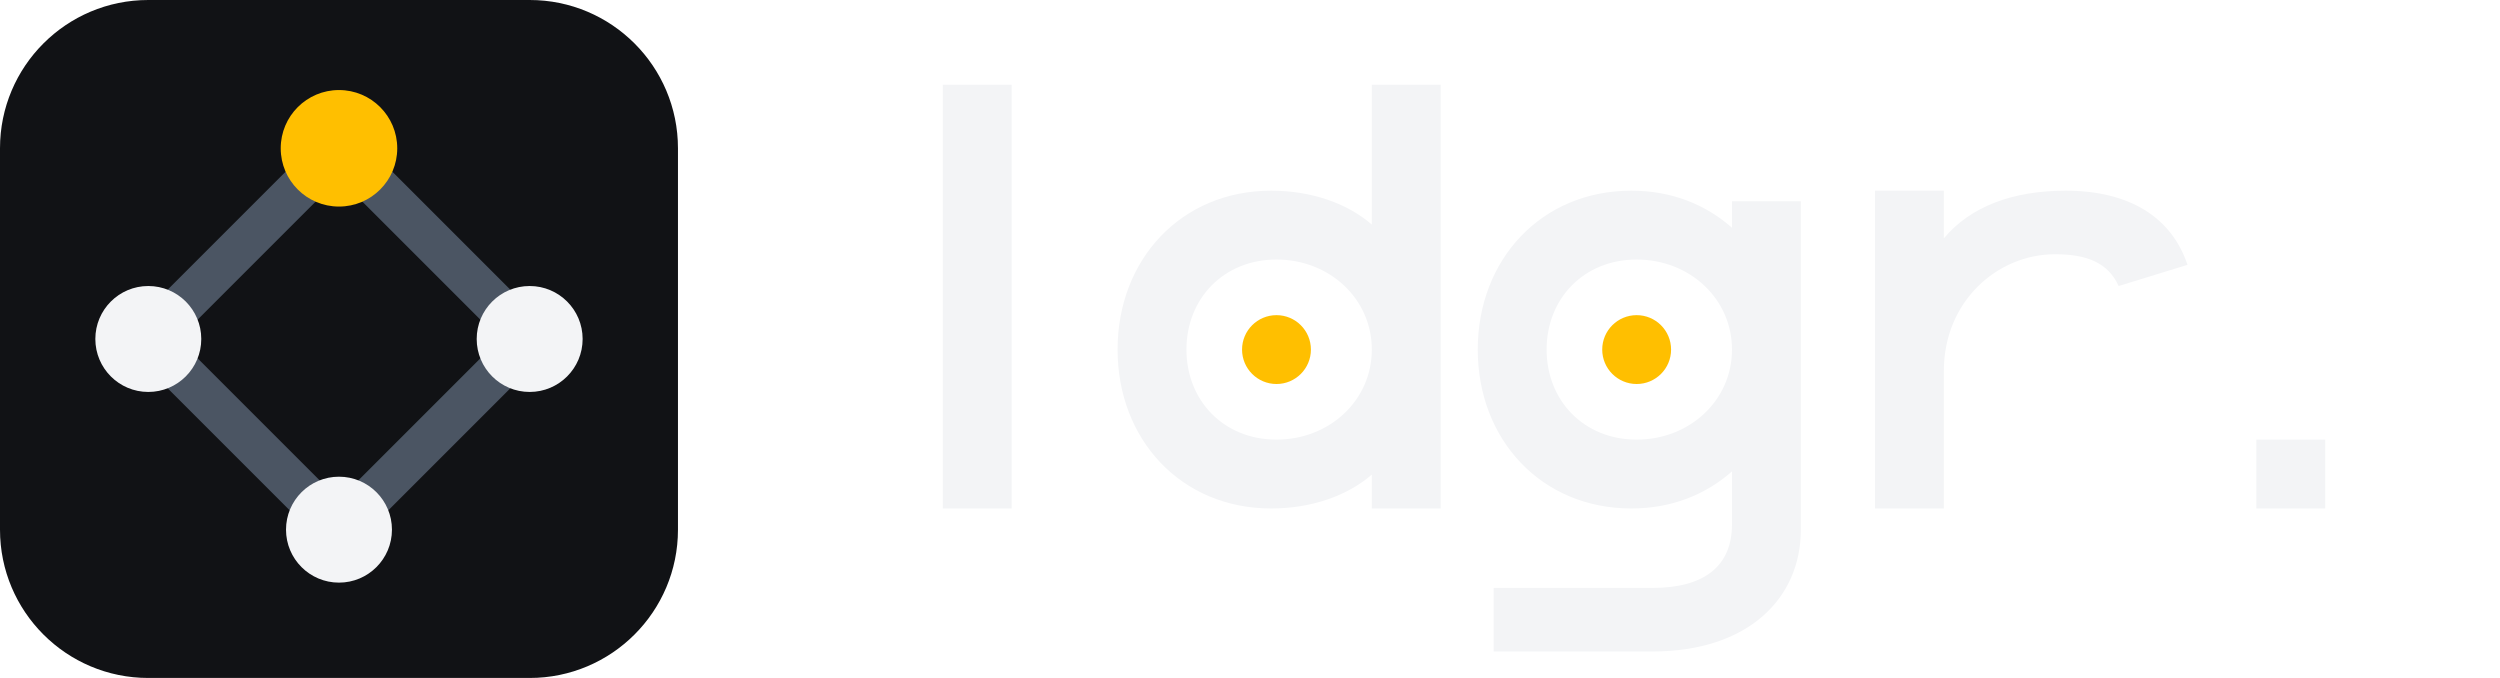
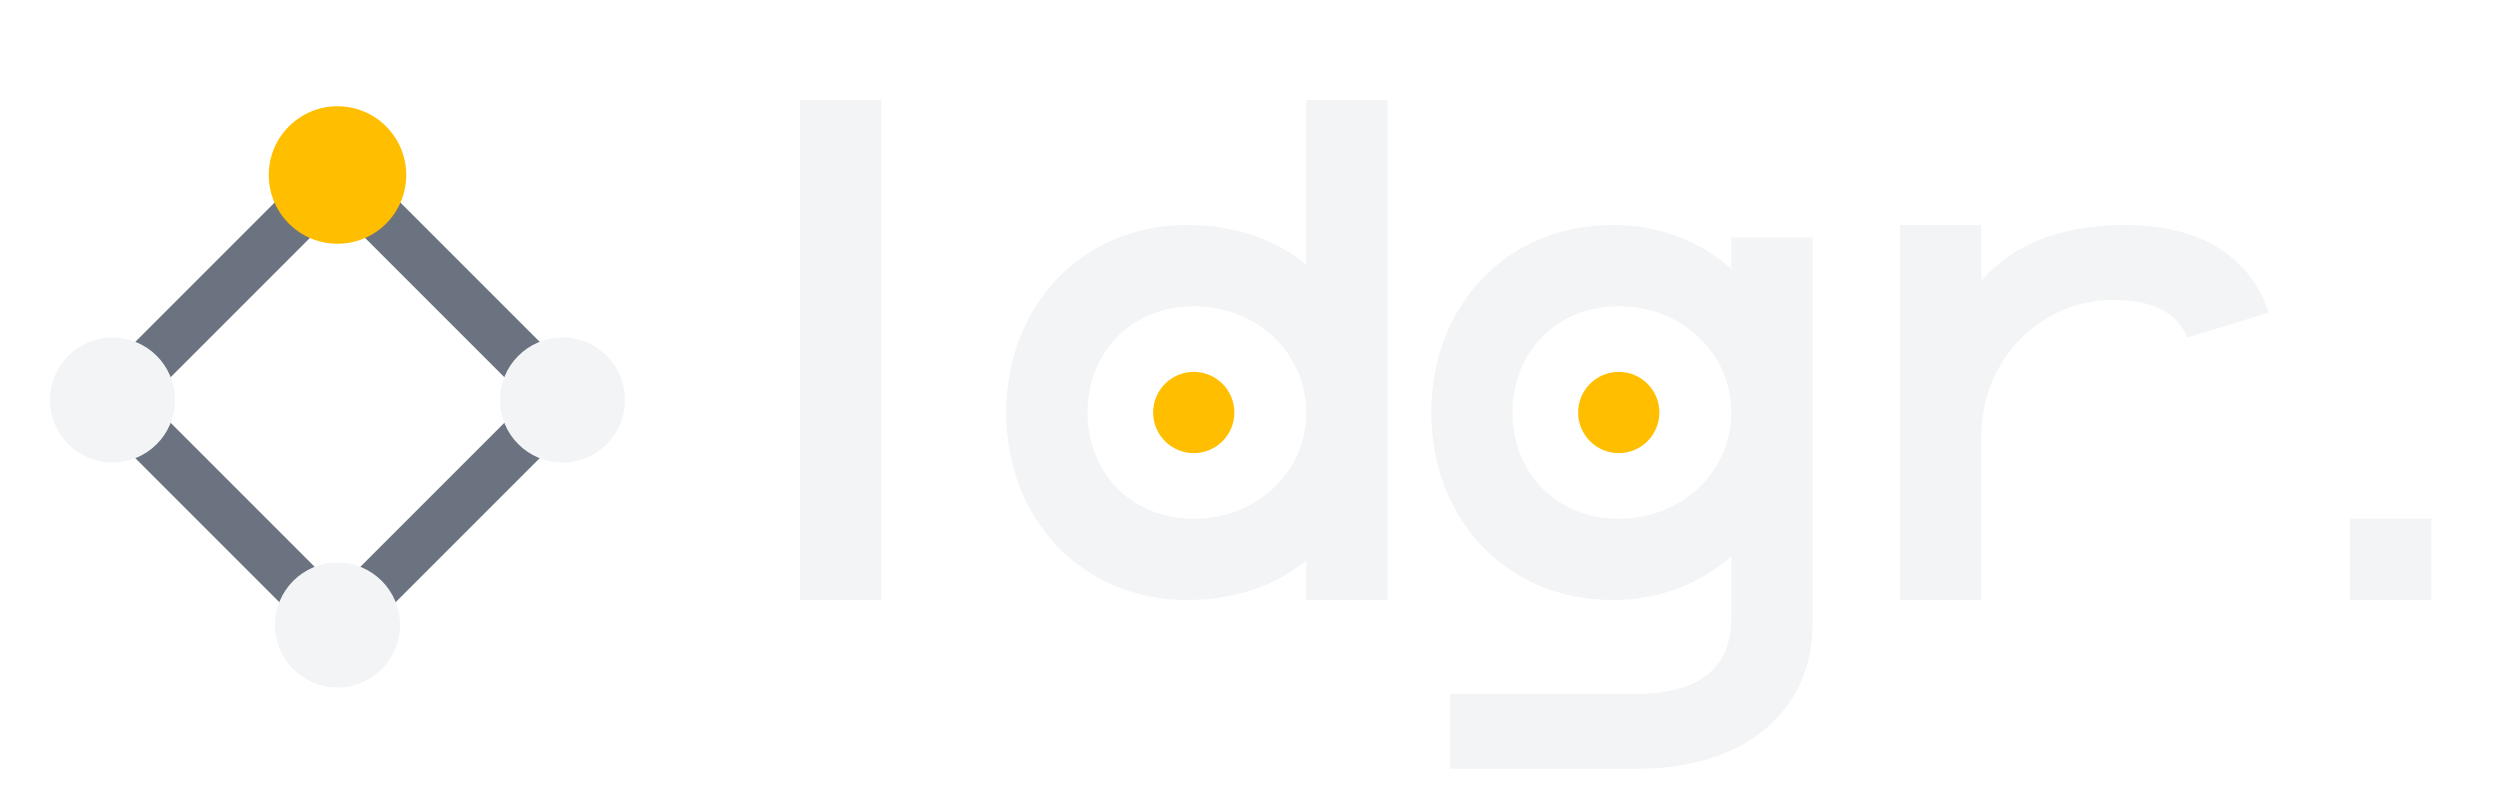
- <svg xmlns="http://www.w3.org/2000/svg" viewBox="0 0 236 64" width="236" height="64">
-   <g transform="translate(0, 0)">
-     <rect width="64" height="64" rx="14" fill="#111215" />
-     <path d="M32 14 L14 32 L32 50 L50 32 Z" stroke="#4B5563" stroke-width="4" stroke-linejoin="round" stroke-linecap="round" fill="none" />
+ <svg xmlns="http://www.w3.org/2000/svg" viewBox="0 0 200 64" width="200" height="64">
+   <g transform="translate(-5, 0)">
+     <path d="M32 14 L14 32 L32 50 L50 32 Z" stroke="#6B7280" stroke-width="4" stroke-linejoin="round" stroke-linecap="round" fill="none" />
    <circle cx="14" cy="32" r="5" fill="#F3F4F6" />
    <circle cx="50" cy="32" r="5" fill="#F3F4F6" />
    <circle cx="32" cy="50" r="5" fill="#F3F4F6" />
    <circle cx="32" cy="14" r="5.5" fill="#FFBF00" />
  </g>
-   <g transform="translate(74, 0)">
+   <g transform="translate(49, 0)">
    <g fill="#F3F4F6" fill-rule="evenodd">
      <path d="M 15 8 L 21.5 8 L 21.5 48 L 15 48 Z" />
      <path d="M 55.5 8 L 62 8 L 62 48 L 55.5 48 L 55.5 44.8 C 53.2 46.8 49.8 48 46 48 C 37.5 48 31.5 41.5 31.5 33 C 31.5 24.5 37.5 18 46 18 C 49.8 18 53.2 19.2 55.5 21.2 L 55.5 8 Z M 46.5 24.5 C 41.5 24.5 38 28.2 38 33 C 38 37.8 41.5 41.5 46.5 41.5 C 51.5 41.5 55.5 37.8 55.5 33 C 55.5 28.2 51.5 24.5 46.5 24.5 Z" />
      <path d="M 89.5 19 L 96 19 L 96 50 C 96 56.5 91 61.5 82 61.5 L 67 61.5 L 67 55.5 L 82 55.5 C 86.8 55.5 89.5 53.5 89.5 49.5 L 89.5 44.5 C 87 46.7 83.8 48 80 48 C 71.5 48 65.5 41.5 65.5 33 C 65.5 24.5 71.5 18 80 18 C 83.8 18 87 19.3 89.5 21.5 L 89.5 19 Z M 80.5 24.5 C 75.5 24.5 72 28.2 72 33 C 72 37.8 75.5 41.5 80.5 41.5 C 85.5 41.5 89.5 37.8 89.5 33 C 89.5 28.2 85.5 24.5 80.5 24.5 Z" />
      <path d="M 103 18 L 109.5 18 L 109.5 22.5 C 112 19.5 116 18 121 18 C 127 18 131 20.5 132.5 25 L 126 27 C 125 24.8 123 24 120 24 C 114.5 24 109.5 28.5 109.5 35 L 109.5 48 L 103 48 Z" />
      <path d="M 139 41.5 L 145.5 41.5 L 145.5 48 L 139 48 Z" />
    </g>
    <circle cx="46.5" cy="33" r="3.25" fill="#FFBF00" />
    <circle cx="80.5" cy="33" r="3.25" fill="#FFBF00" />
  </g>
</svg>
